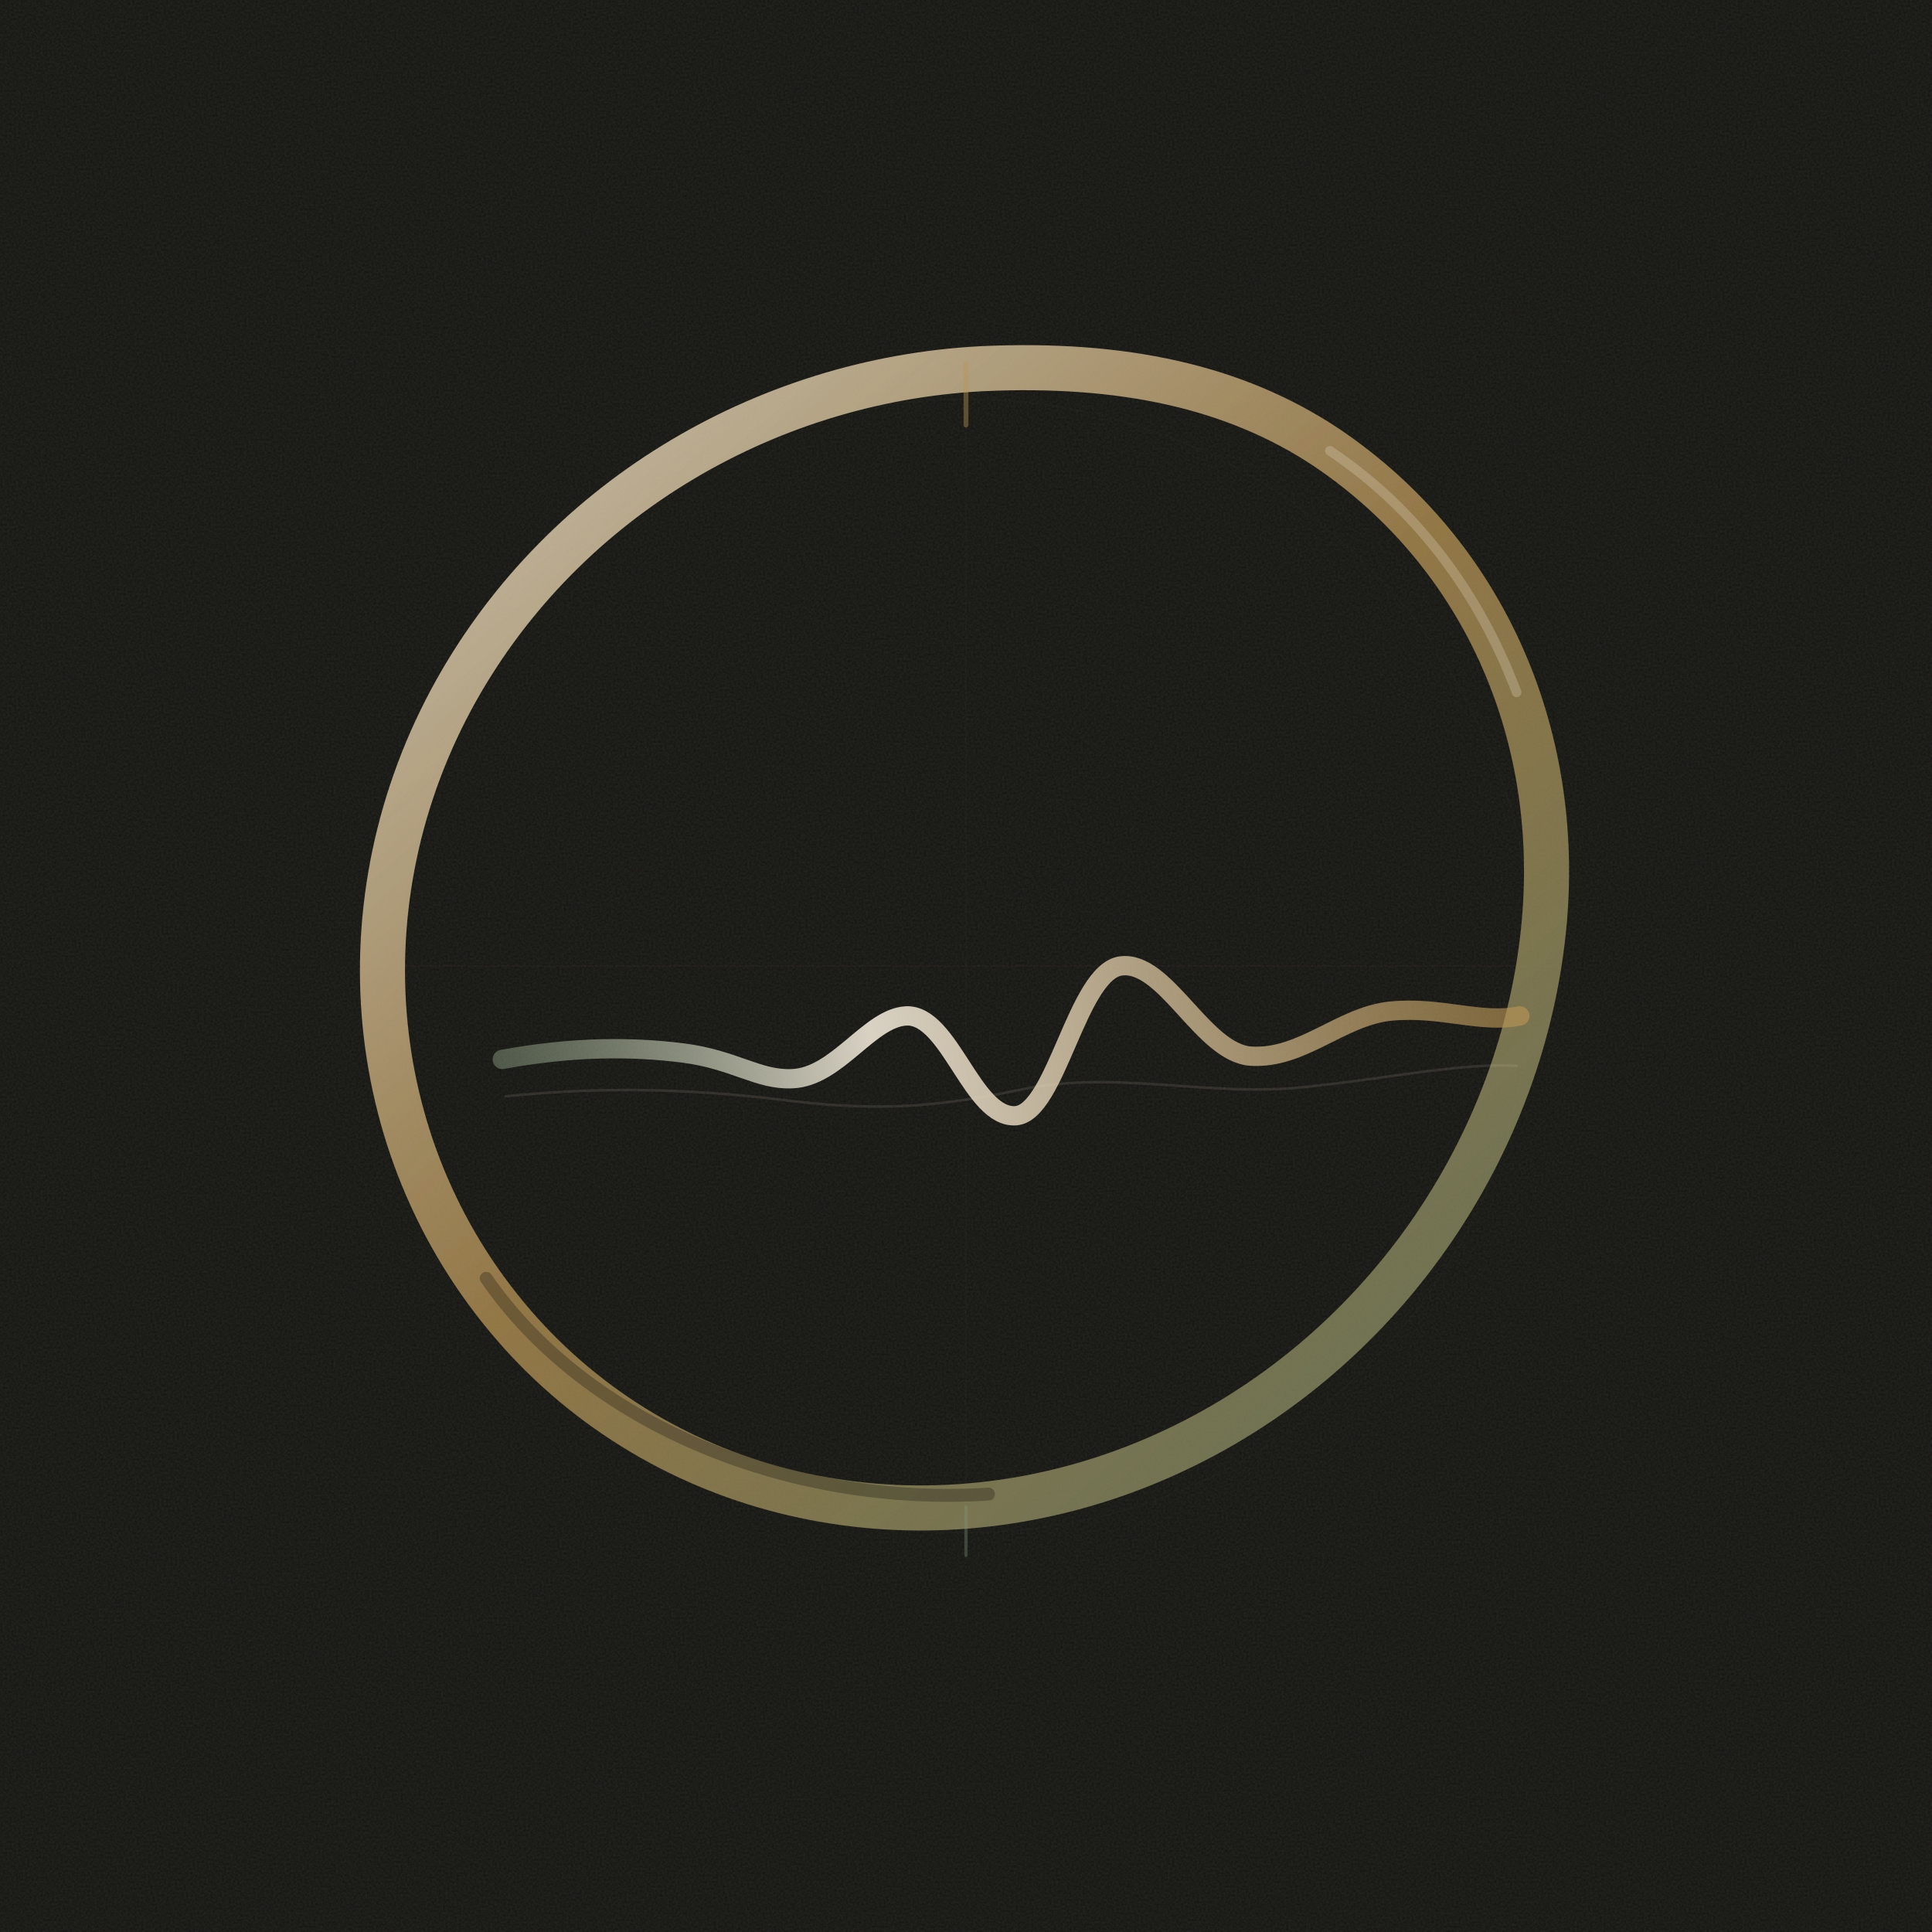
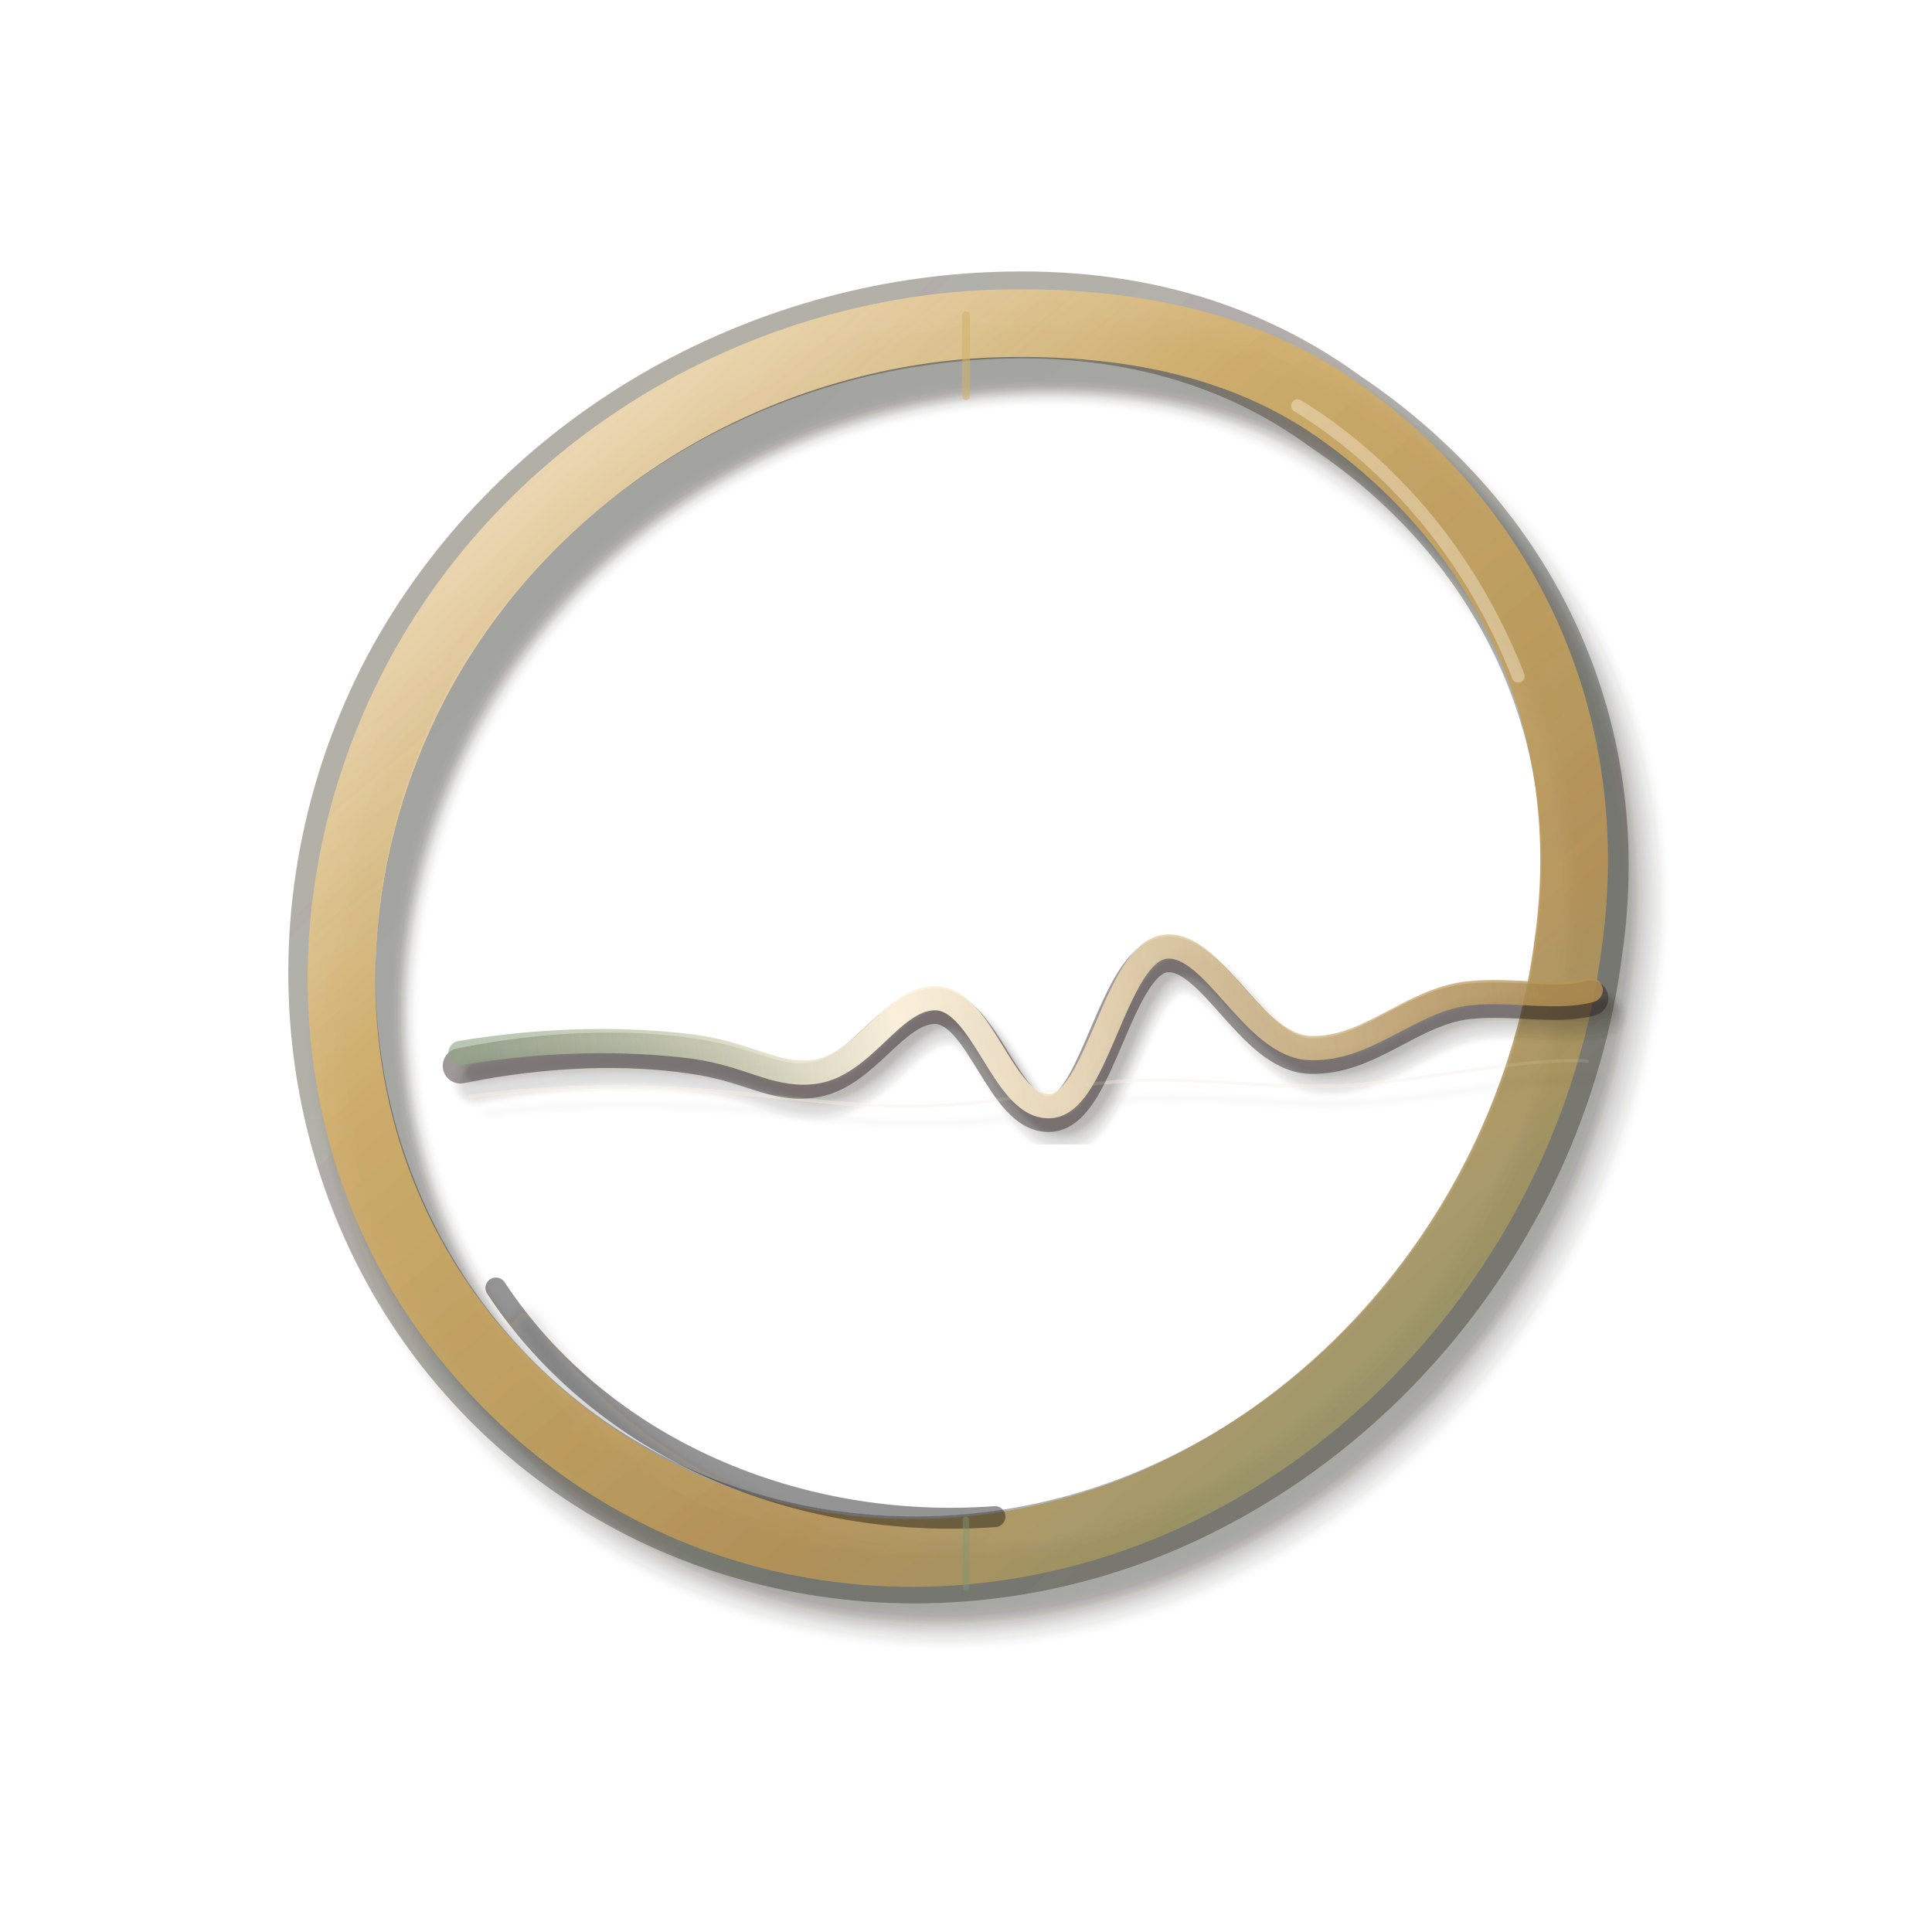
<svg xmlns="http://www.w3.org/2000/svg" viewBox="0 0 1200 1200" role="img" aria-labelledby="title desc">
  <defs>
-     <filter id="paper-grain" x="-20%" y="-20%" width="140%" height="140%">
-       <feTurbulence type="fractalNoise" baseFrequency="0.72" numOctaves="3" seed="18" result="noise" />
-       <feColorMatrix in="noise" type="matrix" values="0 0 0 0 0.93 0 0 0 0 0.90 0 0 0 0 0.82 0 0 0 .052 0" result="grain" />
-       <feBlend in="SourceGraphic" in2="grain" mode="screen" />
+     <filter id="ink-depth" x="-18%" y="-18%" width="136%" height="136%">
+       <feGaussianBlur in="SourceAlpha" stdDeviation="4" result="blur" />
+       <feOffset in="blur" dx="18" dy="22" result="offset" />
+       <feColorMatrix in="offset" type="matrix" values="0 0 0 0 0.03 0 0 0 0 0.025 0 0 0 0 0.018 0 0 0 .46 0" result="shadow" />
+       <feMerge>
+         <feMergeNode in="shadow" />
+         <feMergeNode in="SourceGraphic" />
+       </feMerge>
    </filter>
-     <filter id="ink-softness" x="-12%" y="-12%" width="124%" height="124%">
-       <feGaussianBlur in="SourceGraphic" stdDeviation="0.14" />
+     <filter id="line-depth" x="-18%" y="-18%" width="136%" height="136%">
+       <feGaussianBlur in="SourceAlpha" stdDeviation="2.2" result="blur" />
+       <feOffset in="blur" dx="9" dy="11" result="offset" />
+       <feColorMatrix in="offset" type="matrix" values="0 0 0 0 0.03 0 0 0 0 0.025 0 0 0 0 0.018 0 0 0 .36 0" result="shadow" />
+       <feMerge>
+         <feMergeNode in="shadow" />
+         <feMergeNode in="SourceGraphic" />
+       </feMerge>
    </filter>
-     <linearGradient id="ring-ink" x1="250" y1="180" x2="960" y2="1020" gradientUnits="userSpaceOnUse">
-       <stop offset="0" stop-color="#eee6d6" stop-opacity="0.96" />
-       <stop offset="0.48" stop-color="#b89455" stop-opacity="0.84" />
-       <stop offset="1" stop-color="#7f9878" stop-opacity="0.76" />
+     <linearGradient id="ring-ink" x1="254" y1="168" x2="972" y2="1020" gradientUnits="userSpaceOnUse">
+       <stop offset="0" stop-color="#fff4df" stop-opacity="0.98" />
+       <stop offset="0.34" stop-color="#d4b06a" stop-opacity="0.92" />
+       <stop offset="0.68" stop-color="#b89455" stop-opacity="0.9" />
+       <stop offset="1" stop-color="#7f9878" stop-opacity="0.86" />
    </linearGradient>
-     <linearGradient id="trace-ink" x1="260" y1="690" x2="930" y2="594" gradientUnits="userSpaceOnUse">
-       <stop offset="0" stop-color="#7f9878" stop-opacity="0.34" />
-       <stop offset="0.42" stop-color="#eee6d6" stop-opacity="0.9" />
-       <stop offset="1" stop-color="#b89455" stop-opacity="0.64" />
+     <linearGradient id="ring-shadow" x1="280" y1="280" x2="960" y2="960" gradientUnits="userSpaceOnUse">
+       <stop offset="0" stop-color="#3b3020" stop-opacity="0.72" />
+       <stop offset="1" stop-color="#172015" stop-opacity="0.64" />
+     </linearGradient>
+     <linearGradient id="trace-ink" x1="245" y1="690" x2="960" y2="590" gradientUnits="userSpaceOnUse">
+       <stop offset="0" stop-color="#7f9878" stop-opacity="0.58" />
+       <stop offset="0.44" stop-color="#fff4df" stop-opacity="0.95" />
+       <stop offset="1" stop-color="#b89455" stop-opacity="0.78" />
    </linearGradient>
  </defs>
-   <rect width="1200" height="1200" fill="#0d0c0a" />
-   <rect width="1200" height="1200" fill="#15130f" opacity="0.44" filter="url(#paper-grain)" />
-   <g opacity="0.24">
-     <path d="M232 600H968" stroke="#e2d6be" stroke-opacity="0.105" stroke-width="1" />
-     <path d="M600 232V968" stroke="#e2d6be" stroke-opacity="0.075" stroke-width="1" />
-     <circle cx="600" cy="600" r="352" fill="none" stroke="#e2d6be" stroke-opacity="0.052" stroke-width="1" />
+   <g filter="url(#ink-depth)">
+     <path d="       M 830 256       C 943 332, 1000 454, 981 588       C 961 748, 853 884, 712 941       C 570 998, 406 967, 302 854       C 194 737, 177 562, 252 420       C 325 284, 468 202, 616 196       C 709 192, 778 218, 830 256" fill="none" stroke="url(#ring-shadow)" stroke-width="54" stroke-linecap="round" stroke-linejoin="round" stroke-opacity="0.54" />
+     <path d="       M 824 250       C 938 326, 993 452, 974 586       C 954 742, 850 878, 710 936       C 568 994, 410 963, 306 850       C 199 735, 184 566, 258 424       C 329 289, 470 207, 615 201       C 705 198, 772 216, 824 250" fill="none" stroke="url(#ring-ink)" stroke-width="42" stroke-linecap="round" stroke-linejoin="round" stroke-opacity="0.97" />
+     <path d="       M 806 252       C 866 289, 915 348, 943 420" fill="none" stroke="#fff4df" stroke-width="8" stroke-linecap="round" stroke-opacity="0.38" />
+     <path d="       M 308 800       C 374 900, 496 951, 618 942" fill="none" stroke="#0d0c0a" stroke-width="13" stroke-linecap="round" stroke-opacity="0.42" />
  </g>
-   <g filter="url(#ink-softness)">
-     <path d="       M 824 278       C 922 344, 973 459, 958 584       C 941 726, 846 854, 711 909       C 576 964, 425 936, 328 833       C 227 725, 210 566, 280 435       C 346 312, 474 236, 610 229       C 697 225, 767 240, 824 278" fill="none" stroke="url(#ring-ink)" stroke-width="28" stroke-linecap="round" stroke-linejoin="round" stroke-opacity="0.9" />
-     <path d="       M 826 280       C 880 316, 919 369, 942 430" fill="none" stroke="#eee6d6" stroke-width="6" stroke-linecap="round" stroke-opacity="0.25" />
-     <path d="       M 302 794       C 364 884, 489 936, 614 928" fill="none" stroke="#0d0c0a" stroke-width="8" stroke-linecap="round" stroke-opacity="0.28" />
+   <g filter="url(#line-depth)">
+     <path d="       M 286 662       C 340 651, 390 650, 430 656       C 466 661, 480 674, 504 671       C 536 667, 553 626, 580 625       C 611 624, 623 695, 653 692       C 682 689, 693 596, 724 593       C 754 590, 778 655, 814 656       C 850 657, 876 626, 912 622       C 940 619, 966 626, 988 620" fill="none" stroke="#271f14" stroke-width="22" stroke-linecap="round" stroke-linejoin="round" stroke-opacity="0.44" />
+     <path d="       M 286 654       C 340 645, 390 645, 430 650       C 466 655, 480 668, 504 666       C 536 663, 553 621, 580 620       C 611 619, 623 690, 653 687       C 682 684, 693 591, 724 588       C 754 585, 778 650, 814 651       C 850 652, 876 621, 912 617       C 940 614, 966 621, 988 615" fill="none" stroke="url(#trace-ink)" stroke-width="15" stroke-linecap="round" stroke-linejoin="round" />
+     <path d="       M 292 681       C 376 670, 444 677, 508 684       C 576 691, 617 685, 662 676       C 728 663, 790 680, 852 673       C 906 667, 952 657, 986 659" fill="none" stroke="#e2d6be" stroke-opacity="0.16" stroke-width="2" stroke-linecap="round" />
  </g>
-   <path d="     M 312 658     C 356 650, 392 650, 424 654     C 456 658, 471 671, 492 670     C 520 669, 540 632, 563 631     C 590 630, 604 695, 631 693     C 656 691, 669 604, 696 600     C 724 596, 747 654, 777 656     C 809 658, 833 631, 864 628     C 895 625, 920 636, 944 631" fill="none" stroke="url(#trace-ink)" stroke-width="12" stroke-linecap="round" stroke-linejoin="round" />
-   <path d="     M 314 681     C 380 674, 438 677, 493 684     C 552 691, 589 686, 633 677     C 693 664, 751 682, 812 675     C 861 670, 908 660, 942 662" fill="none" stroke="#e2d6be" stroke-opacity="0.12" stroke-width="1.6" stroke-linecap="round" />
-   <g opacity="0.72">
-     <path d="M600 226v38" stroke="#b89455" stroke-opacity="0.58" stroke-width="3" stroke-linecap="round" />
-     <path d="M600 936v30" stroke="#7f9878" stroke-opacity="0.46" stroke-width="2" stroke-linecap="round" />
+   <g opacity="0.78">
+     <path d="M600 196v50" stroke="#d4b06a" stroke-opacity="0.68" stroke-width="5" stroke-linecap="round" />
+     <path d="M600 944v42" stroke="#7f9878" stroke-opacity="0.56" stroke-width="4" stroke-linecap="round" />
  </g>
</svg>
